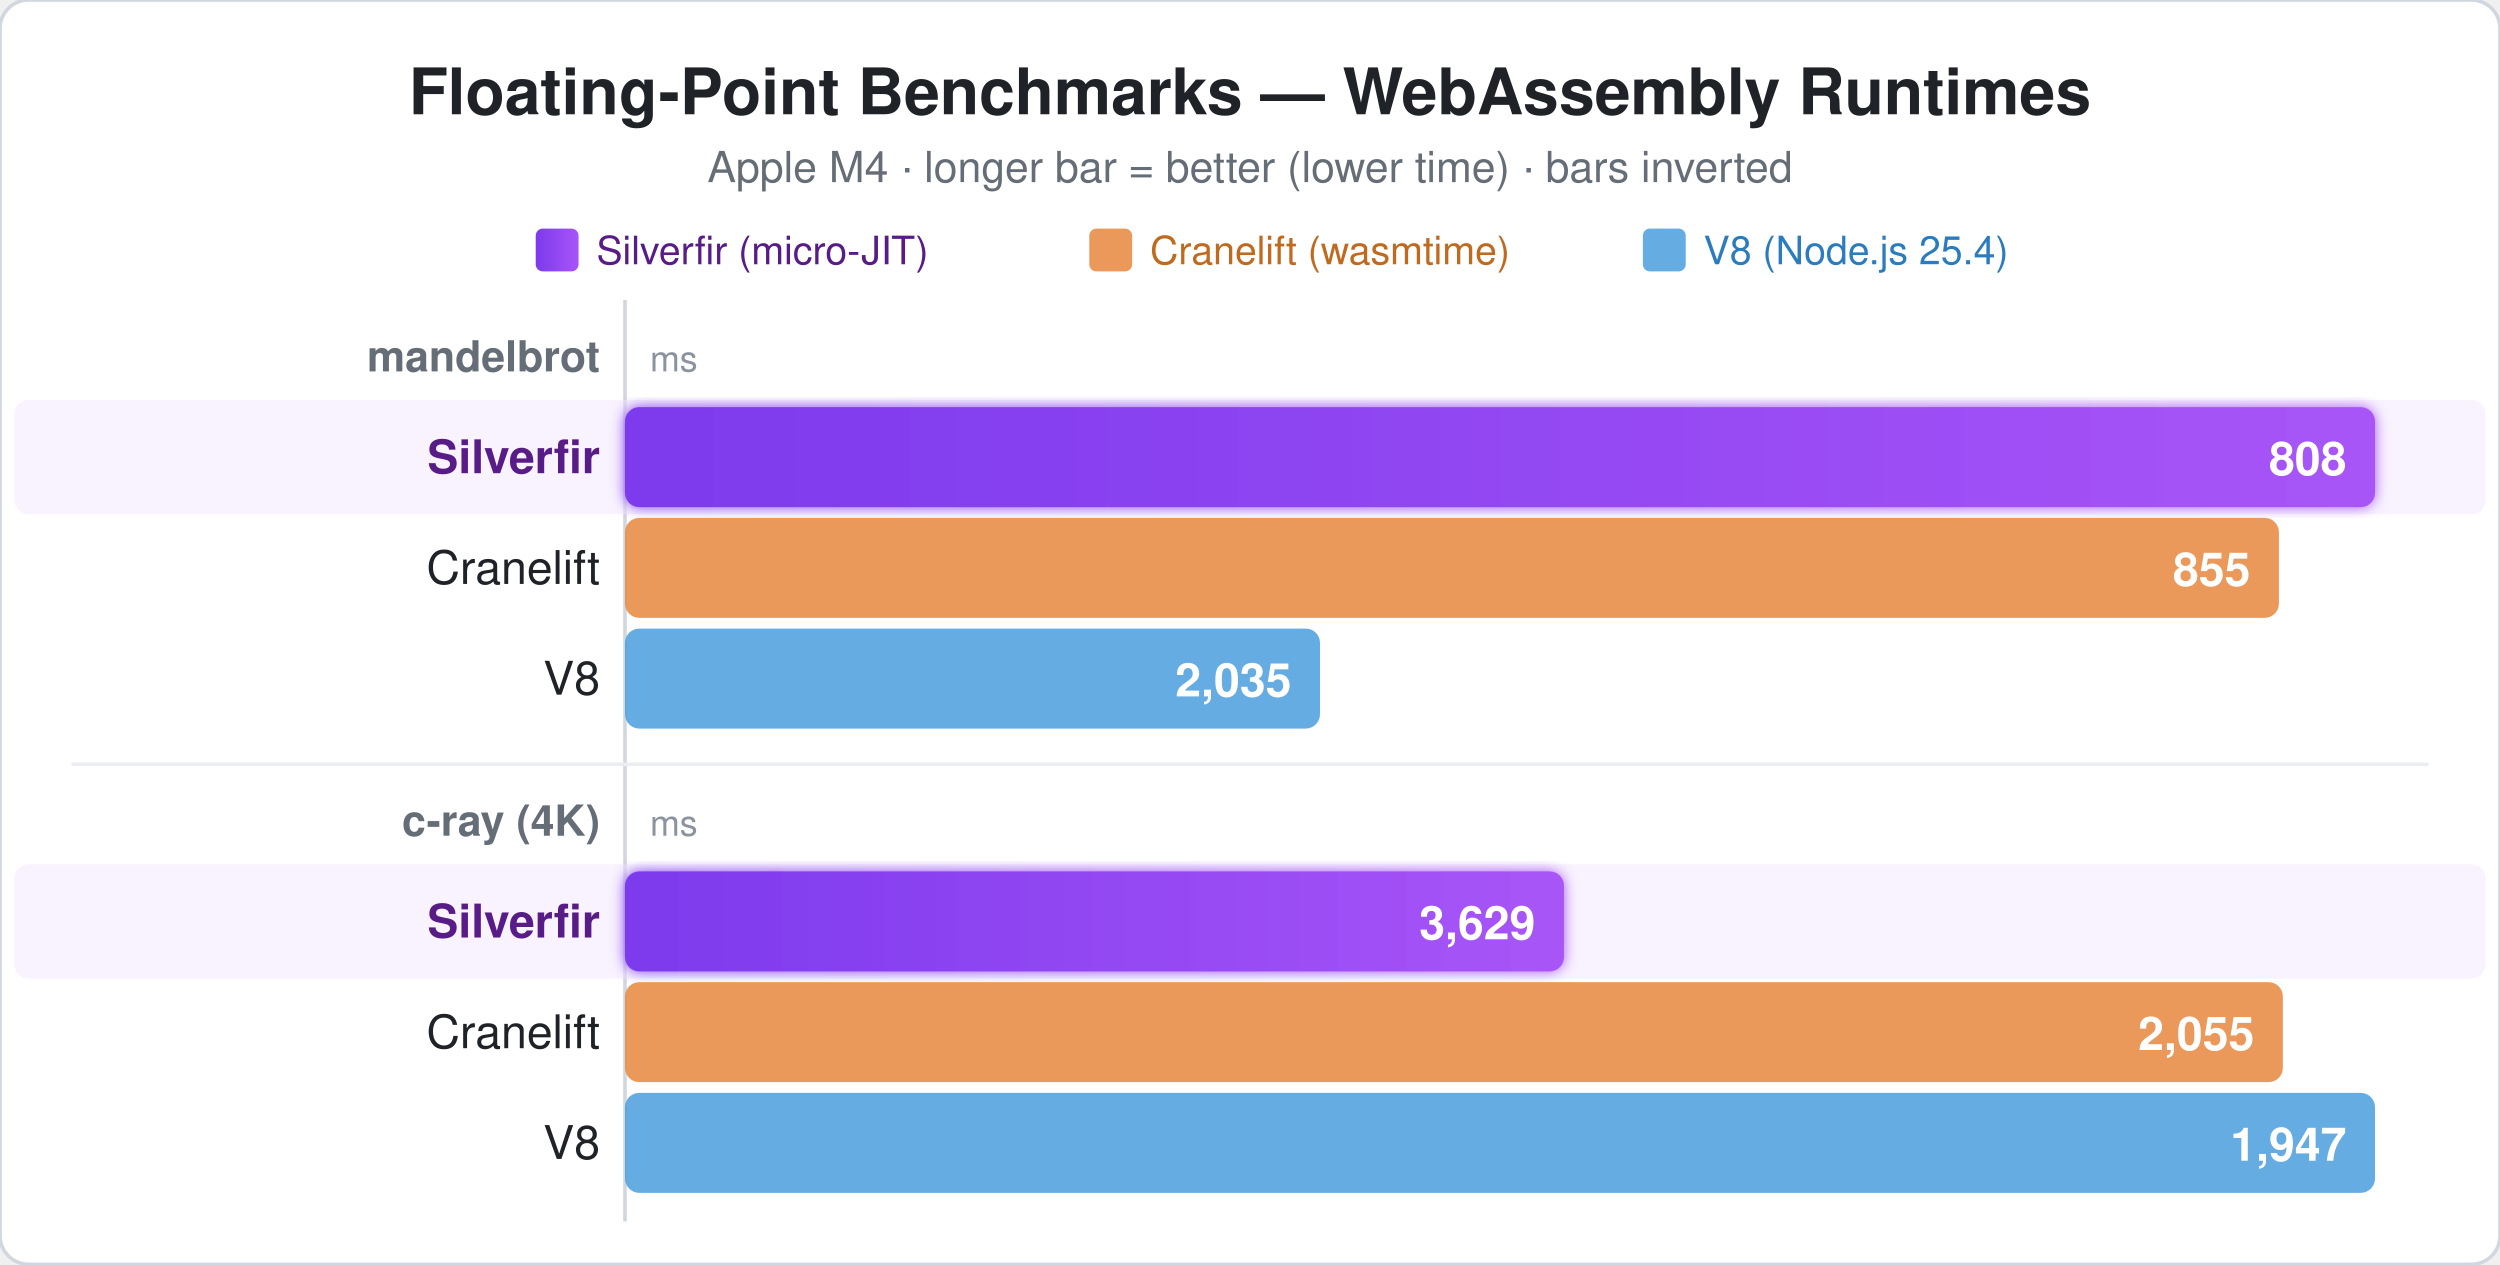
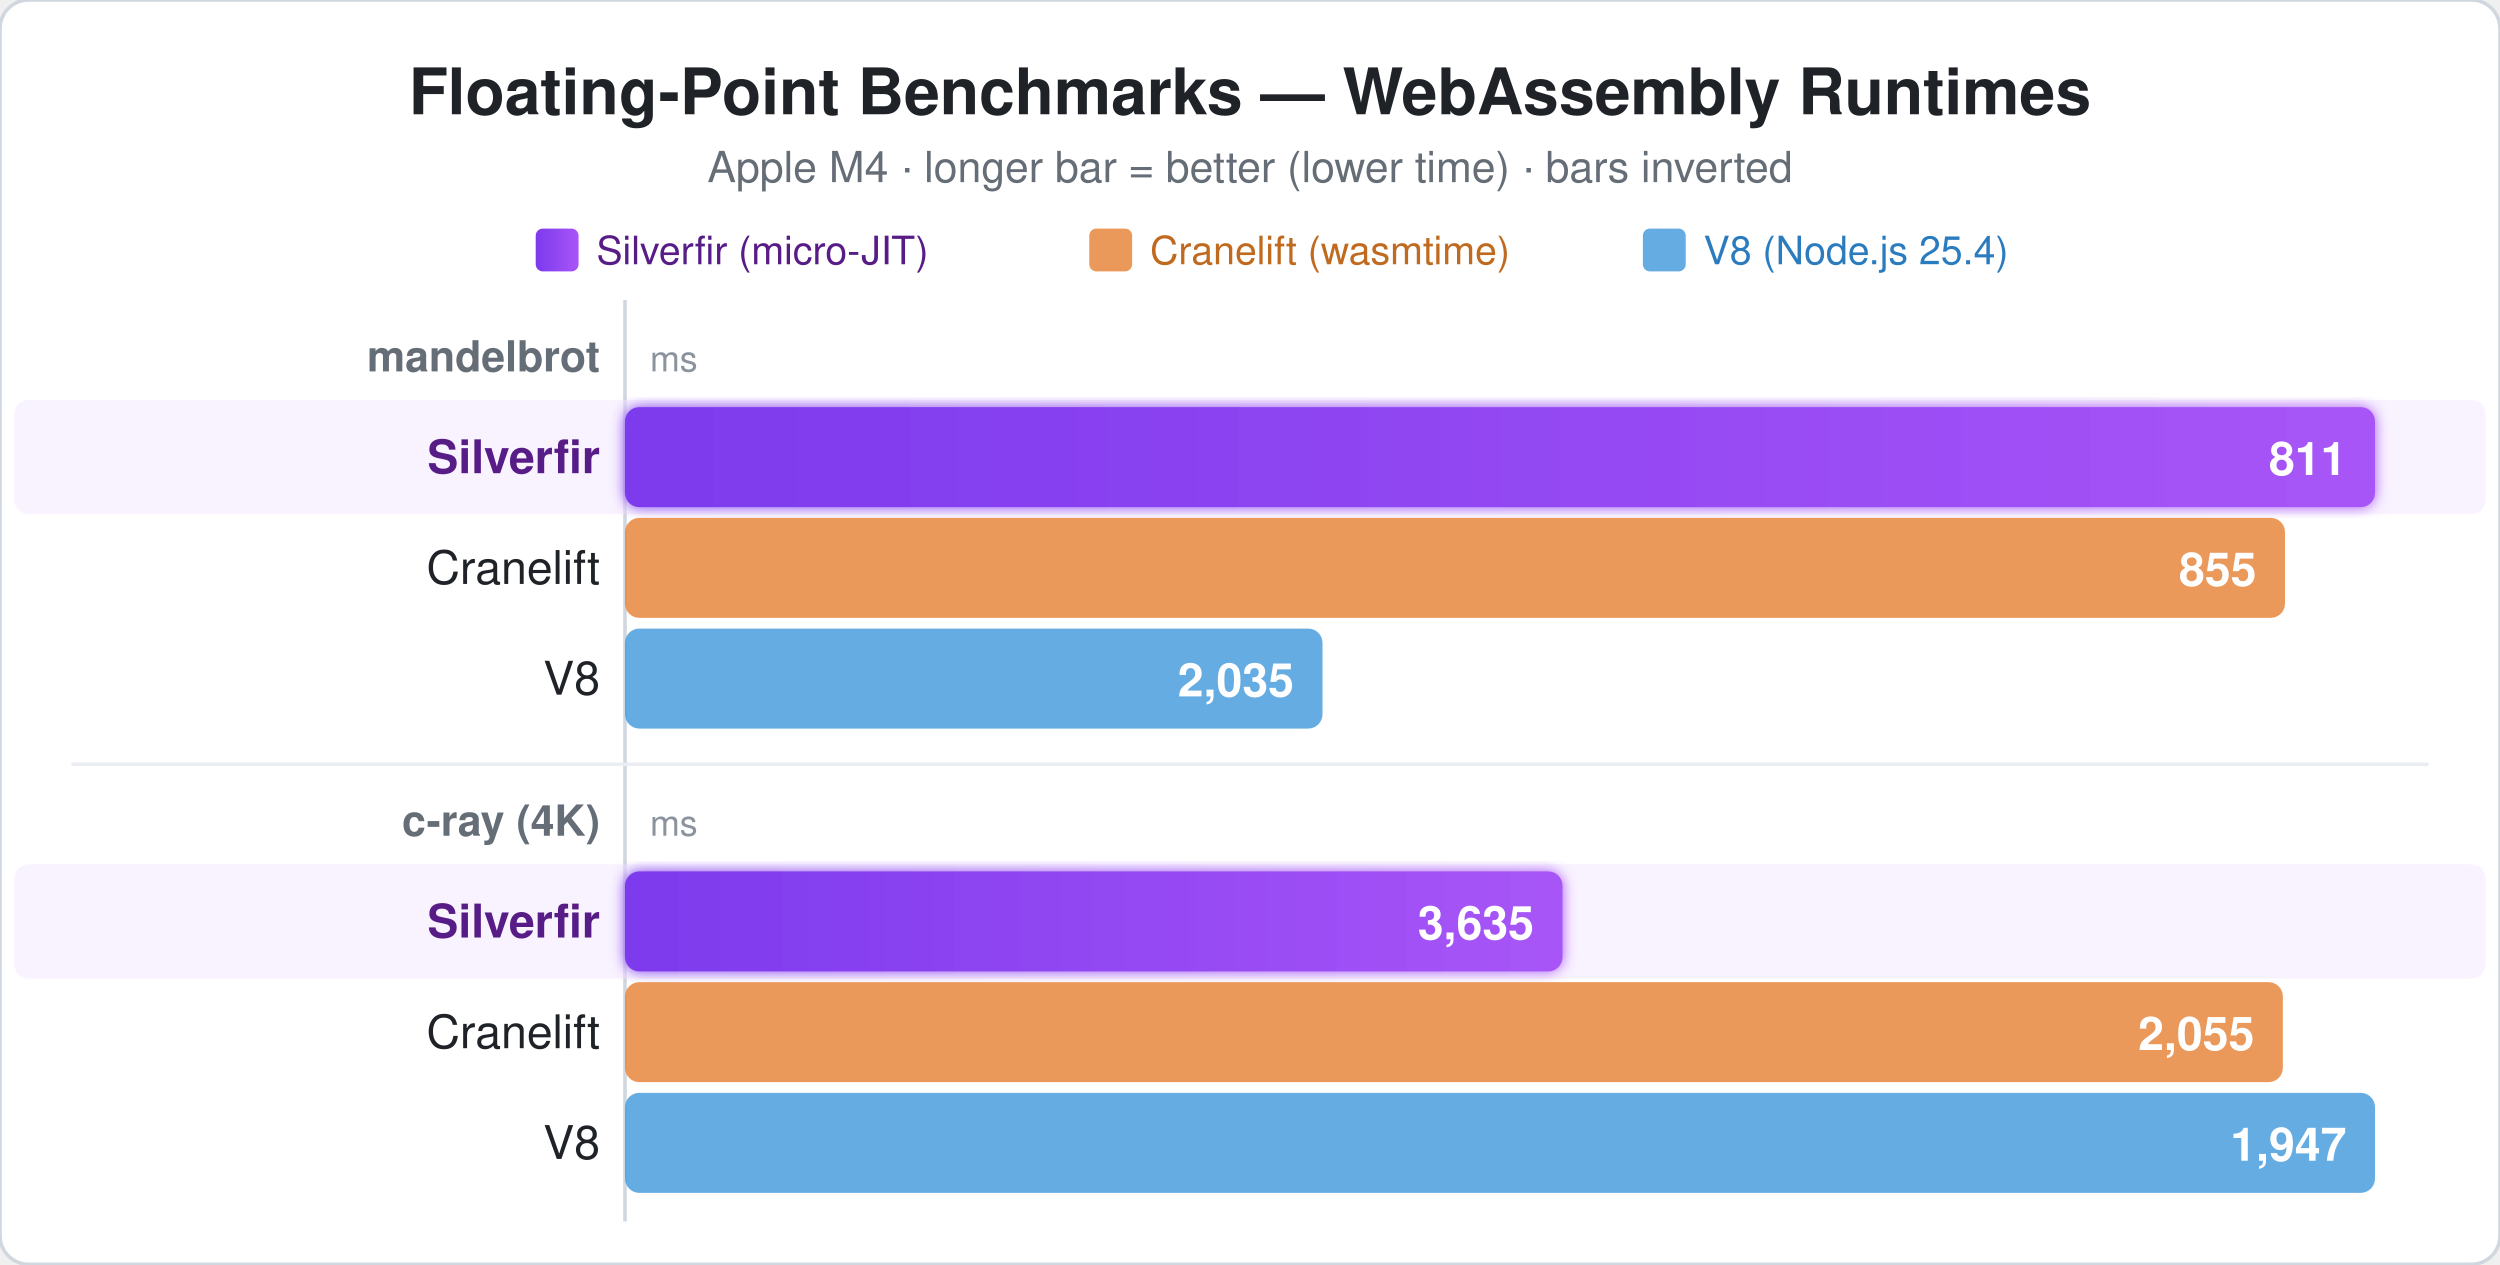
<svg xmlns="http://www.w3.org/2000/svg" role="img" viewBox="0 0 700 354" width="700" height="354">
  <defs>
    <linearGradient id="hlGrad" x1="0" y1="0" x2="1" y2="0">
      <stop offset="0%" stop-color="#7c3aed" />
      <stop offset="100%" stop-color="#a855f7" />
    </linearGradient>
    <filter id="glow">
      <feGaussianBlur stdDeviation="2" result="blur" />
      <feMerge>
        <feMergeNode in="blur" />
        <feMergeNode in="SourceGraphic" />
      </feMerge>
    </filter>
  </defs>
  <rect width="700" height="354" rx="8" ry="8" fill="#ffffff" stroke="#d0d7de" stroke-width="1" />
  <text x="350.0" y="32" text-anchor="middle" fill="#1f2328" font-family="Segoe UI,Helvetica,Arial,sans-serif" font-size="18" font-weight="600">Floating-Point Benchmarks — WebAssembly Runtimes</text>
  <text x="350.0" y="51" text-anchor="middle" fill="#656d76" font-family="Segoe UI,Helvetica,Arial,sans-serif" font-size="12">Apple M4  ·  longer bar = better (lower time)  ·  bars inverted</text>
  <rect x="150.0" y="64" width="12" height="12" rx="2" fill="url(#hlGrad)" />
  <text x="167.0" y="74" fill="#581c87" font-family="Segoe UI,Helvetica,Arial,sans-serif" font-size="11">Silverfir (micro-JIT)</text>
  <rect x="305.0" y="64" width="12" height="12" rx="2" fill="#e8873d" opacity="0.85" />
  <text x="322.0" y="74" fill="#bf6a1f" font-family="Segoe UI,Helvetica,Arial,sans-serif" font-size="11">Cranelift (wasmtime)</text>
  <rect x="460.0" y="64" width="12" height="12" rx="2" fill="#4a9ede" opacity="0.85" />
  <text x="477.0" y="74" fill="#2b7cbf" font-family="Segoe UI,Helvetica,Arial,sans-serif" font-size="11">V8 (Node.js 25.4)</text>
  <line x1="175" y1="84" x2="175" y2="342" stroke="#d0d7de" stroke-width="1" />
  <text x="168" y="104.0" text-anchor="end" fill="#656d76" font-family="Segoe UI,Helvetica,Arial,sans-serif" font-size="12" font-weight="600">mandelbrot</text>
  <text x="182" y="104.0" fill="#8b949e" font-family="Segoe UI,Helvetica,Arial,sans-serif" font-size="10">ms</text>
  <rect x="4" y="112" width="692" height="32" rx="4" fill="#f3e8ff" opacity="0.5" />
  <text x="168" y="132.5" text-anchor="end" fill="#581c87" font-family="Segoe UI,Helvetica,Arial,sans-serif" font-size="13" font-weight="700">Silverfir</text>
  <rect x="175" y="114" width="490.0" height="28" rx="4" fill="url(#hlGrad)" filter="url(#glow)">
    <animate attributeName="width" from="0" to="490.0" dur="0.35s" fill="freeze" />
  </rect>
-   <text x="657.0" y="133.0" text-anchor="end" fill="#ffffff" font-family="Segoe UI,Helvetica,Arial,sans-serif" font-size="13" font-weight="700">808</text>
+   <text x="657.0" y="133.0" text-anchor="end" fill="#ffffff" font-family="Segoe UI,Helvetica,Arial,sans-serif" font-size="13" font-weight="700">811</text>
  <text x="168" y="163.5" text-anchor="end" fill="#1f2328" font-family="Segoe UI,Helvetica,Arial,sans-serif" font-size="13" font-weight="400">Cranelift</text>
-   <rect x="175" y="145" width="463.1" height="28" rx="4" fill="#e8873d" opacity="0.85">
-     <animate attributeName="width" from="0" to="463.1" dur="0.39s" fill="freeze" />
+   <rect x="175" y="145" width="464.8" height="28" rx="4" fill="#e8873d" opacity="0.85">
+     <animate attributeName="width" from="0" to="464.8" dur="0.39s" fill="freeze" />
  </rect>
-   <text x="630.1" y="164.0" text-anchor="end" fill="#ffffff" font-family="Segoe UI,Helvetica,Arial,sans-serif" font-size="13" font-weight="700">855</text>
+   <text x="631.8" y="164.0" text-anchor="end" fill="#ffffff" font-family="Segoe UI,Helvetica,Arial,sans-serif" font-size="13" font-weight="700">855</text>
  <text x="168" y="194.5" text-anchor="end" fill="#1f2328" font-family="Segoe UI,Helvetica,Arial,sans-serif" font-size="13" font-weight="400">V8</text>
-   <rect x="175" y="176" width="194.6" height="28" rx="4" fill="#4a9ede" opacity="0.85">
-     <animate attributeName="width" from="0" to="194.6" dur="0.43s" fill="freeze" />
+   <rect x="175" y="176" width="195.3" height="28" rx="4" fill="#4a9ede" opacity="0.85">
+     <animate attributeName="width" from="0" to="195.3" dur="0.43s" fill="freeze" />
  </rect>
-   <text x="361.6" y="195.0" text-anchor="end" fill="#ffffff" font-family="Segoe UI,Helvetica,Arial,sans-serif" font-size="13" font-weight="700">2,035</text>
+   <text x="362.3" y="195.0" text-anchor="end" fill="#ffffff" font-family="Segoe UI,Helvetica,Arial,sans-serif" font-size="13" font-weight="700">2,035</text>
  <line x1="20" y1="214" x2="680" y2="214" stroke="#eaeef2" stroke-width="1" />
  <text x="168" y="234.0" text-anchor="end" fill="#656d76" font-family="Segoe UI,Helvetica,Arial,sans-serif" font-size="12" font-weight="600">c-ray (4K)</text>
  <text x="182" y="234.0" fill="#8b949e" font-family="Segoe UI,Helvetica,Arial,sans-serif" font-size="10">ms</text>
  <rect x="4" y="242" width="692" height="32" rx="4" fill="#f3e8ff" opacity="0.5" />
  <text x="168" y="262.5" text-anchor="end" fill="#581c87" font-family="Segoe UI,Helvetica,Arial,sans-serif" font-size="13" font-weight="700">Silverfir</text>
-   <rect x="175" y="244" width="262.9" height="28" rx="4" fill="url(#hlGrad)" filter="url(#glow)">
-     <animate attributeName="width" from="0" to="262.9" dur="0.39s" fill="freeze" />
+   <rect x="175" y="244" width="262.5" height="28" rx="4" fill="url(#hlGrad)" filter="url(#glow)">
+     <animate attributeName="width" from="0" to="262.5" dur="0.39s" fill="freeze" />
  </rect>
-   <text x="429.9" y="263.0" text-anchor="end" fill="#ffffff" font-family="Segoe UI,Helvetica,Arial,sans-serif" font-size="13" font-weight="700">3,629</text>
+   <text x="429.5" y="263.0" text-anchor="end" fill="#ffffff" font-family="Segoe UI,Helvetica,Arial,sans-serif" font-size="13" font-weight="700">3,635</text>
  <text x="168" y="293.5" text-anchor="end" fill="#1f2328" font-family="Segoe UI,Helvetica,Arial,sans-serif" font-size="13" font-weight="400">Cranelift</text>
  <rect x="175" y="275" width="464.2" height="28" rx="4" fill="#e8873d" opacity="0.85">
    <animate attributeName="width" from="0" to="464.2" dur="0.43s" fill="freeze" />
  </rect>
  <text x="631.2" y="294.0" text-anchor="end" fill="#ffffff" font-family="Segoe UI,Helvetica,Arial,sans-serif" font-size="13" font-weight="700">2,055</text>
  <text x="168" y="324.5" text-anchor="end" fill="#1f2328" font-family="Segoe UI,Helvetica,Arial,sans-serif" font-size="13" font-weight="400">V8</text>
  <rect x="175" y="306" width="490.0" height="28" rx="4" fill="#4a9ede" opacity="0.85">
    <animate attributeName="width" from="0" to="490.0" dur="0.47s" fill="freeze" />
  </rect>
  <text x="657.0" y="325.0" text-anchor="end" fill="#ffffff" font-family="Segoe UI,Helvetica,Arial,sans-serif" font-size="13" font-weight="700">1,947</text>
</svg>
